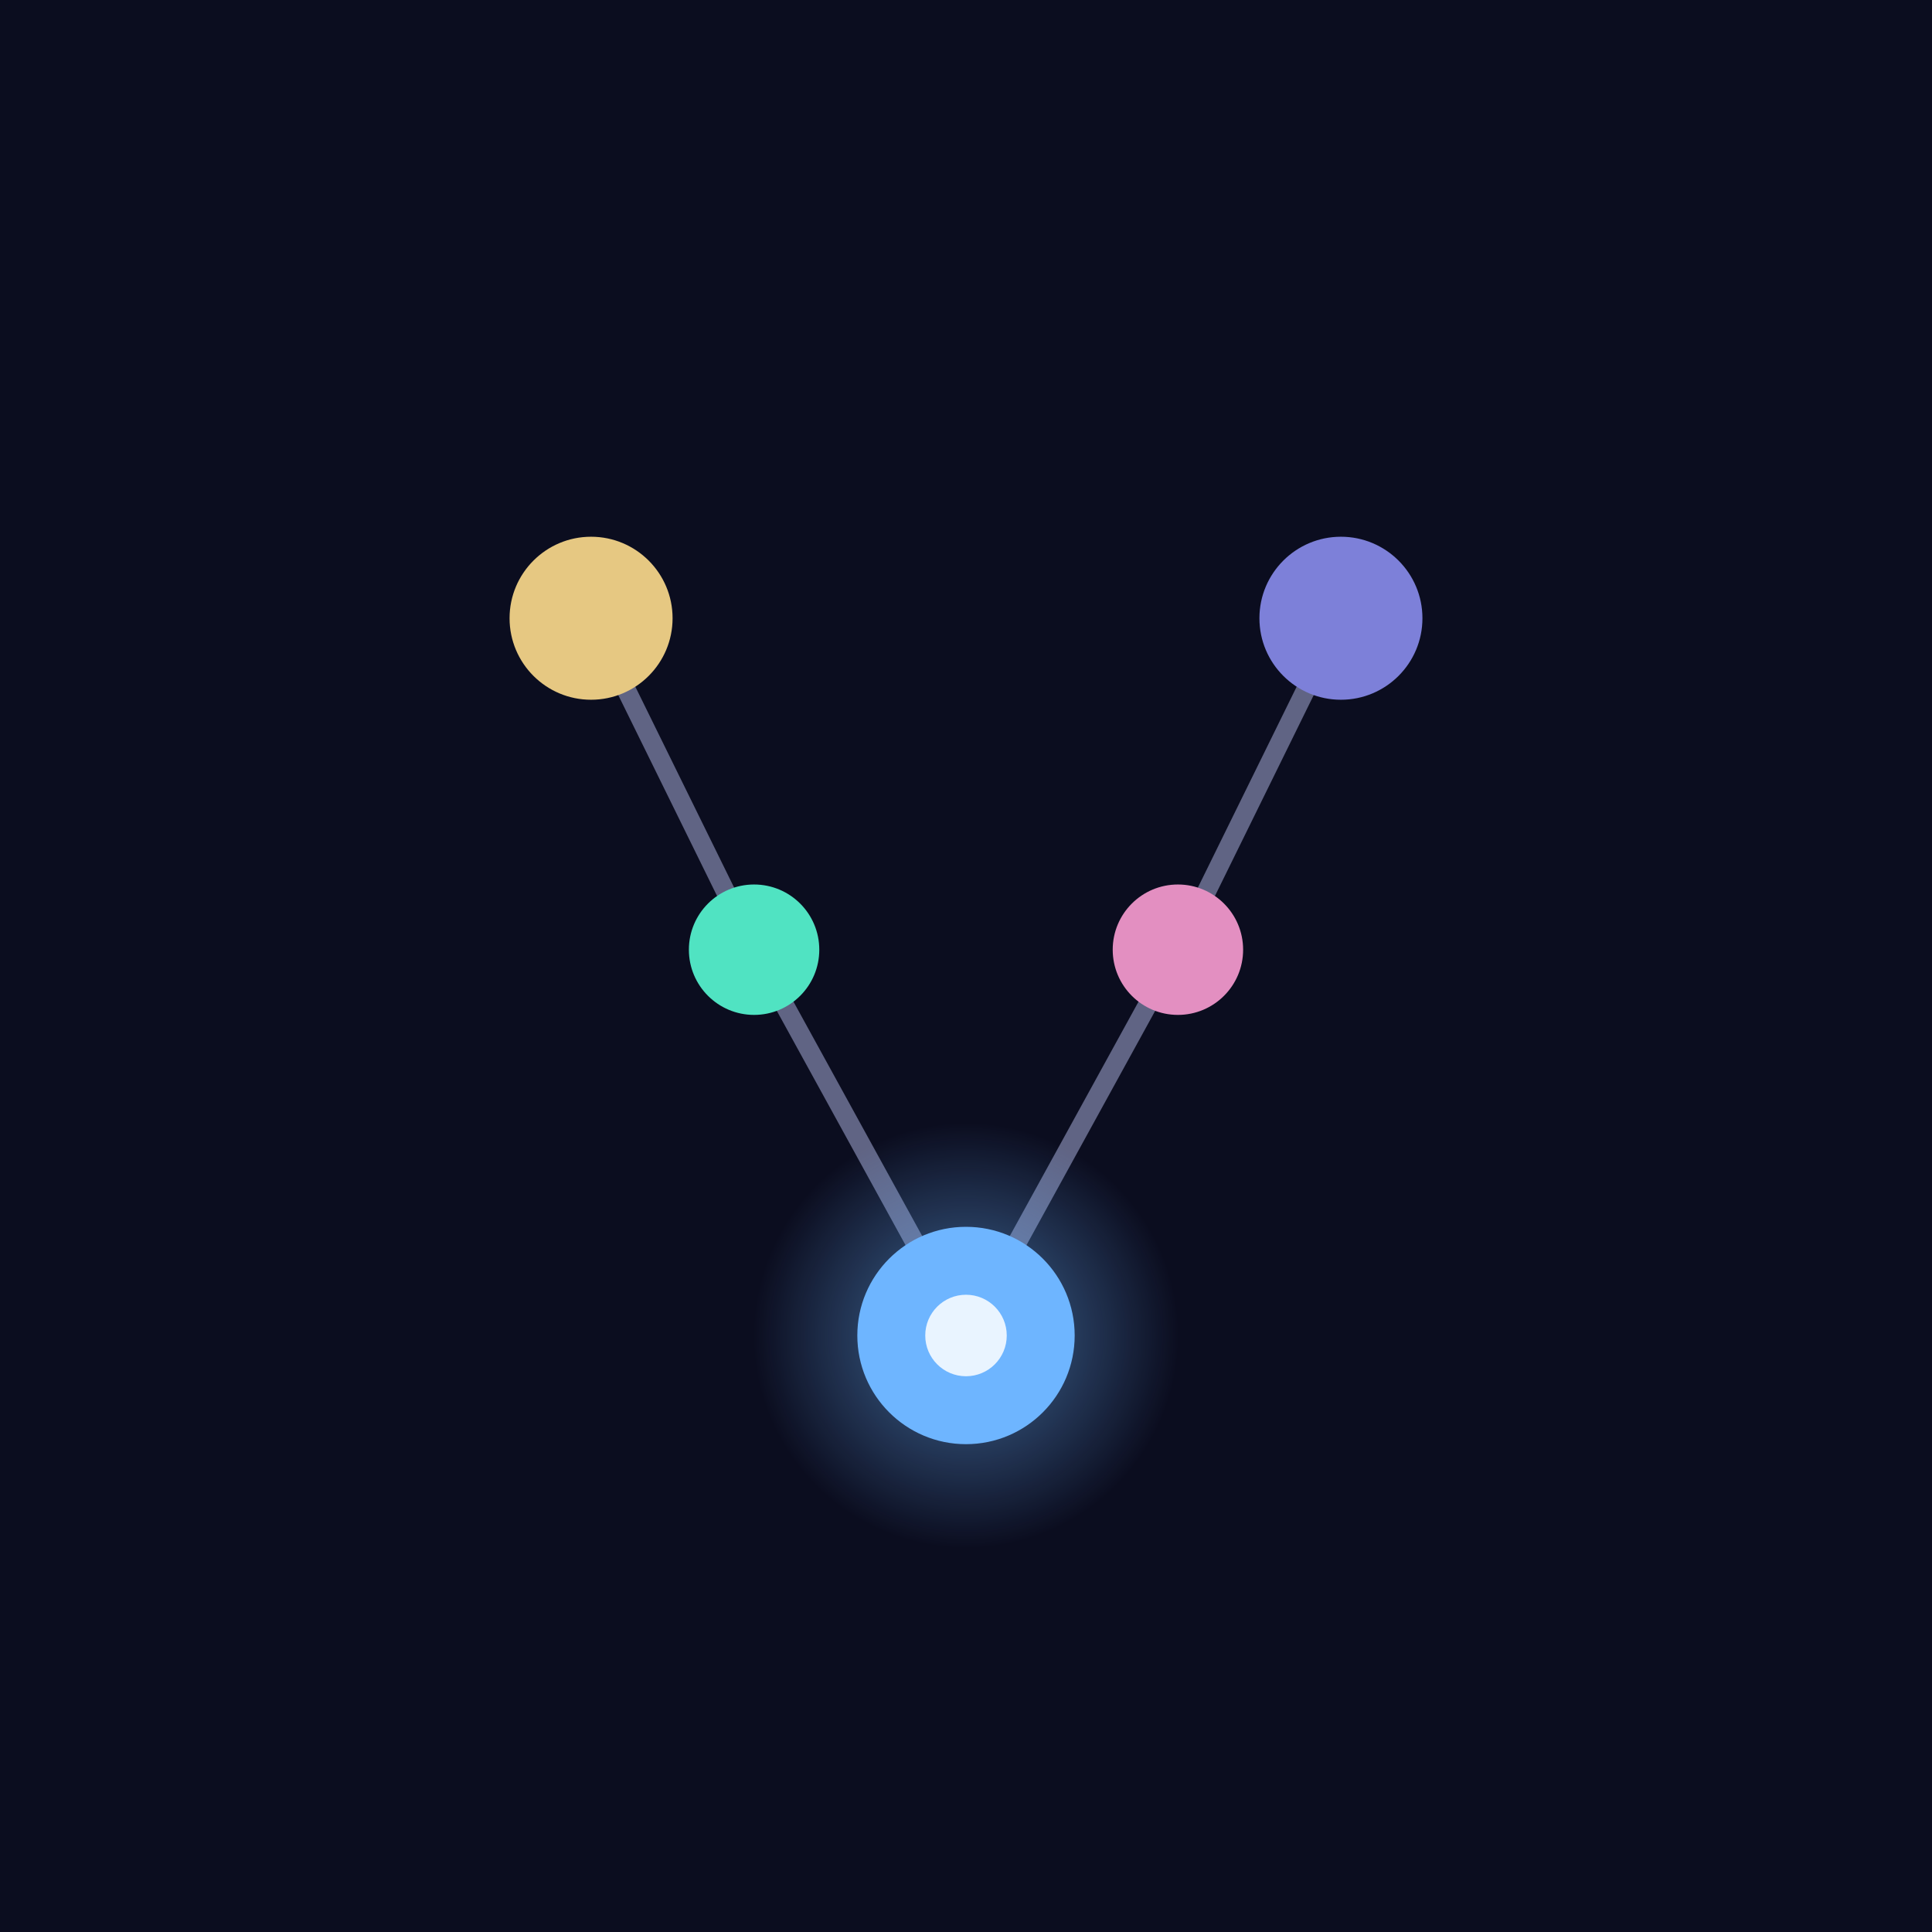
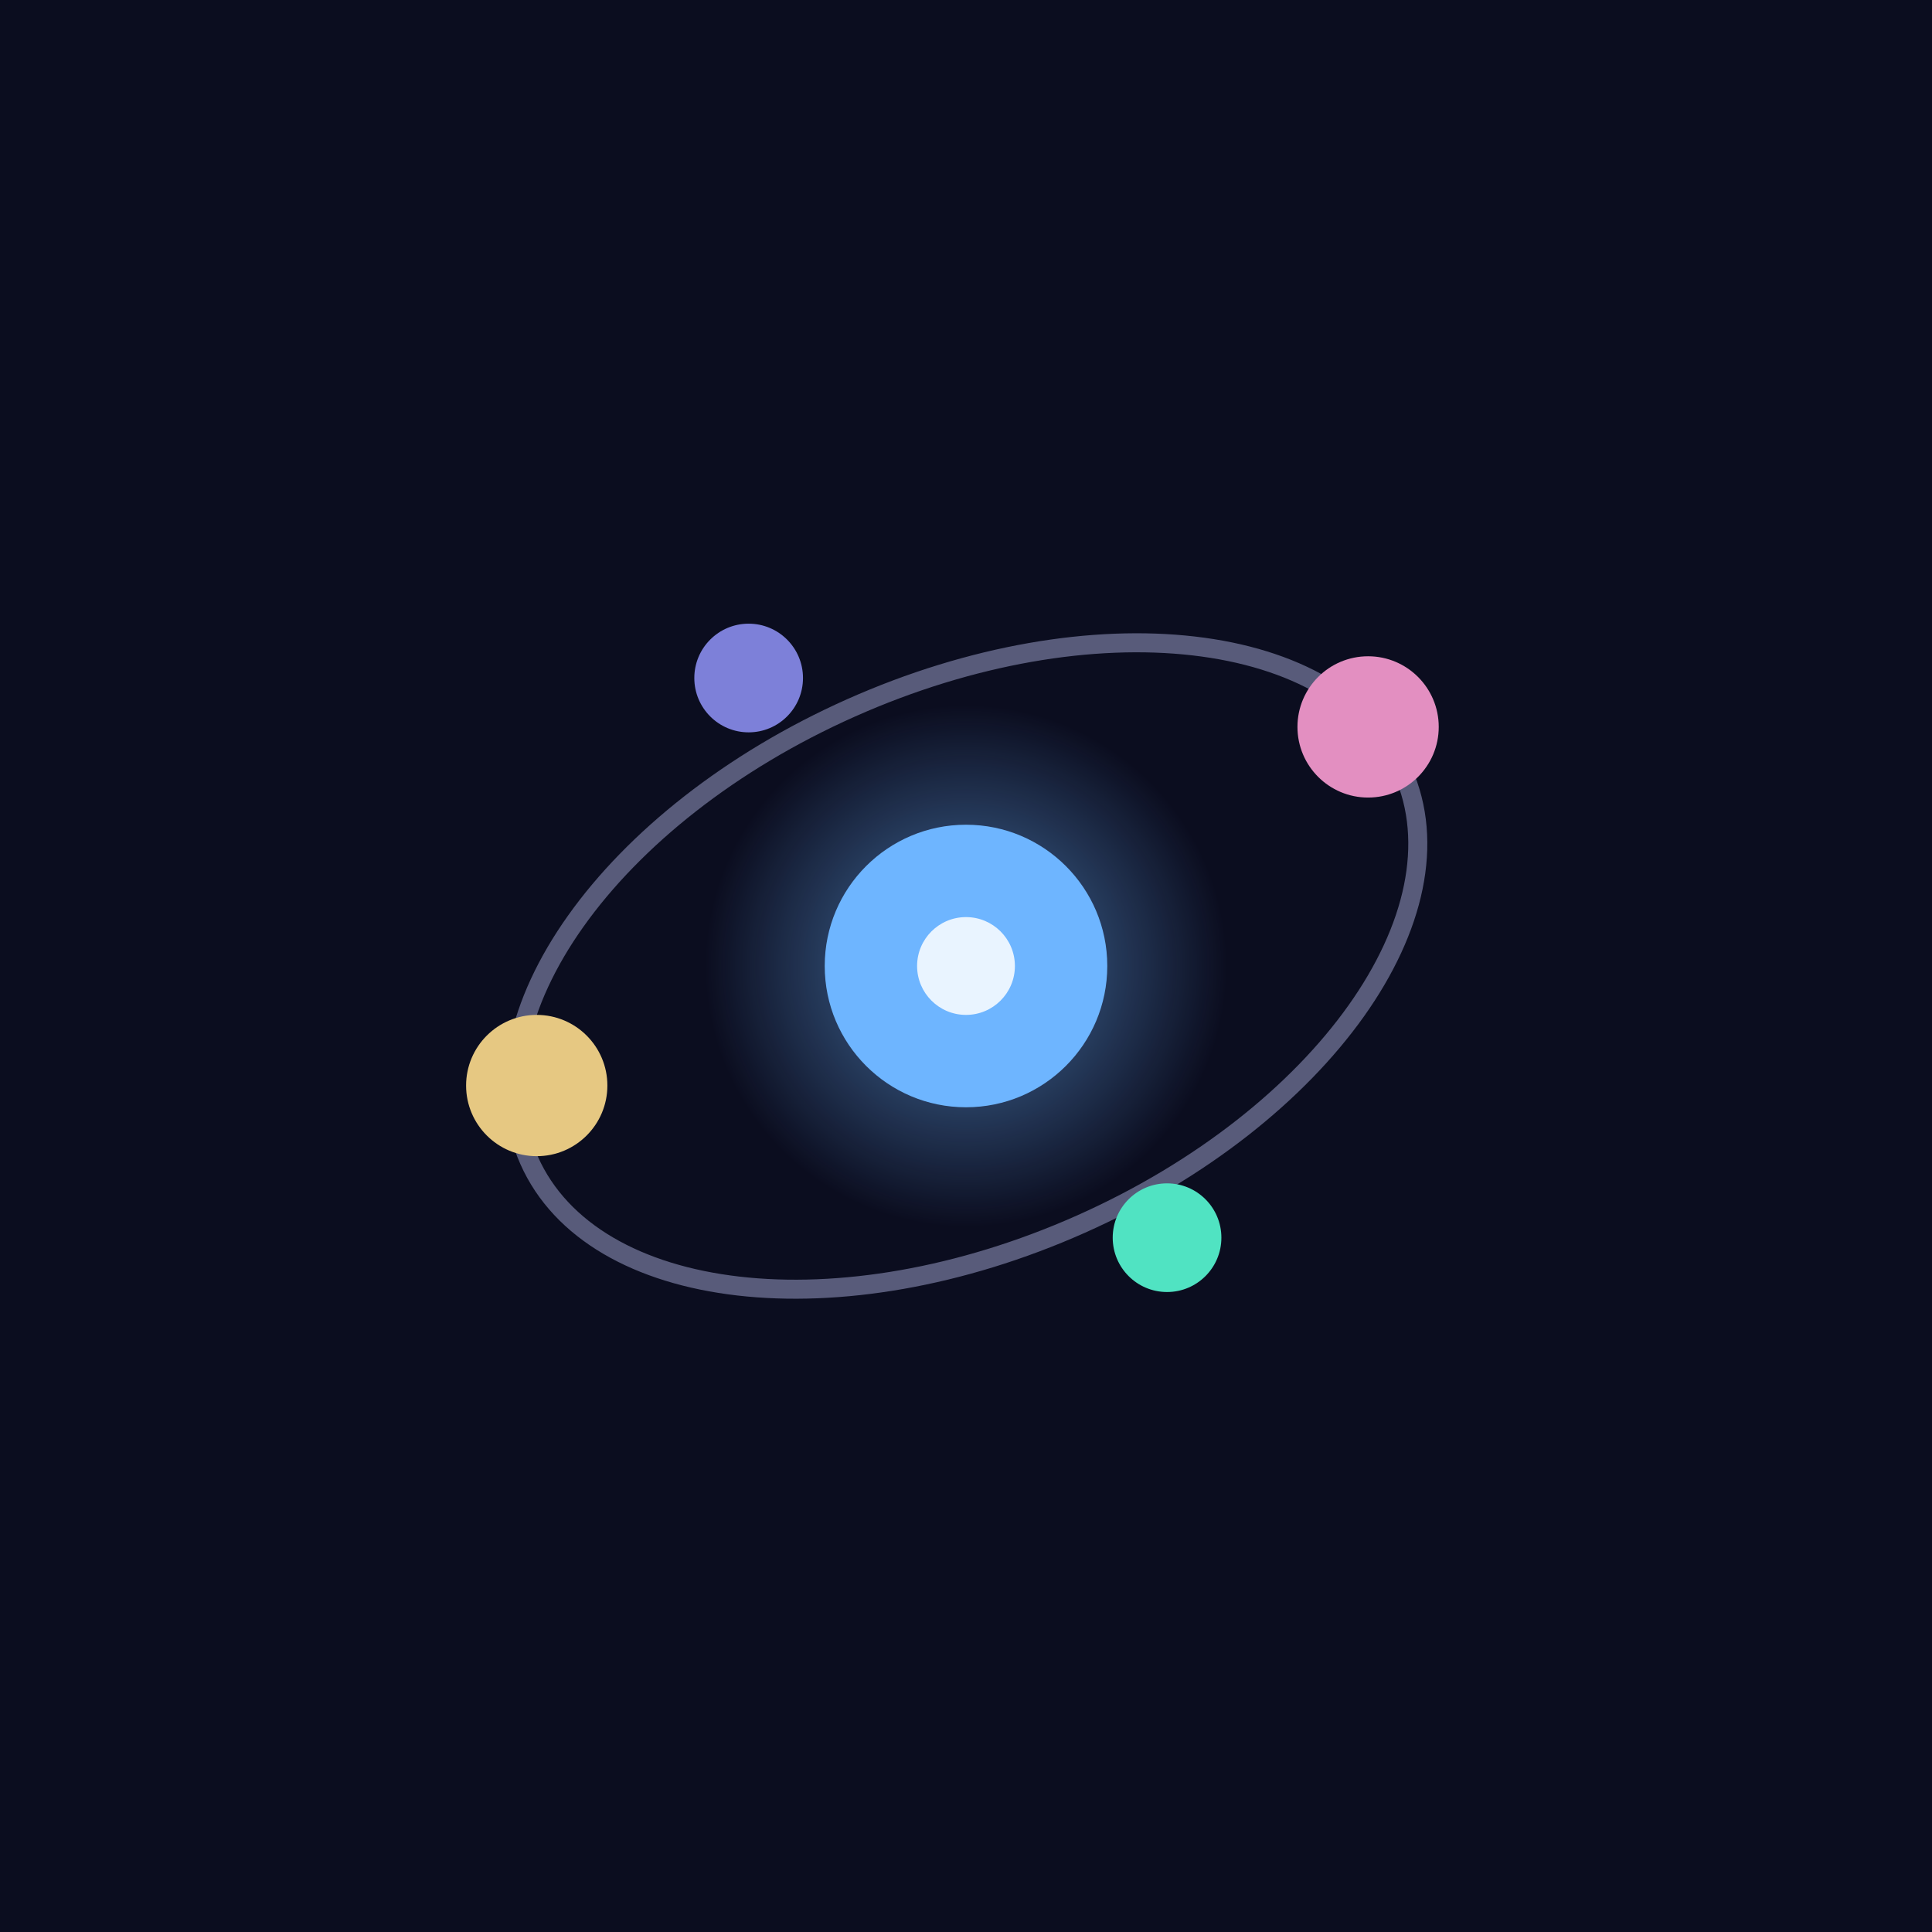
<svg xmlns="http://www.w3.org/2000/svg" viewBox="0 0 512 512">
  <rect width="512" height="512" fill="#0b0d1f" />
-   <defs>
-     <radialGradient id="g" cx="50%" cy="50%" r="50%">
-       <stop offset="0" stop-color="#6eb5ff" stop-opacity=".55" />
-       <stop offset="1" stop-color="#6eb5ff" stop-opacity="0" />
-     </radialGradient>
-   </defs>
  <g transform="translate(256 256) scale(.72) translate(-256 -256)">
-     <path d="M118 128 L178 250 L256 392 L334 250 L394 128" fill="none" stroke="#a6abd6" stroke-opacity=".55" stroke-width="7" stroke-linecap="round" />
-     <circle cx="256" cy="392" r="78" fill="url(#g)" />
-     <circle cx="118" cy="128" r="30" fill="#E6C882" />
-     <circle cx="178" cy="250" r="24" fill="#50e3c2" />
-     <circle cx="334" cy="250" r="24" fill="#e38fc1" />
-     <circle cx="394" cy="128" r="30" fill="#7d80d9" />
-     <circle cx="256" cy="392" r="40" fill="#6eb5ff" />
-     <circle cx="256" cy="392" r="15" fill="#fff" opacity=".85" />
+     <defs>
+       <radialGradient id="g" cx="50%" cy="50%" r="50%">
+         <stop offset="0" stop-color="#6eb5ff" stop-opacity=".6" />
+         <stop offset="1" stop-color="#6eb5ff" stop-opacity="0" />
+       </radialGradient>
+     </defs>
+     <ellipse cx="256" cy="256" rx="176" ry="104" transform="rotate(-24 256 256)" fill="none" stroke="#a6abd6" stroke-opacity=".5" stroke-width="7" />
+     <circle cx="256" cy="256" r="96" fill="url(#g)" />
+     <circle cx="256" cy="256" r="52" fill="#6eb5ff" />
+     <circle cx="256" cy="256" r="18" fill="#fff" opacity=".85" />
+     <circle cx="98" cy="300" r="26" fill="#E6C882" />
+     <circle cx="404" cy="168" r="26" fill="#e38fc1" />
+     <circle cx="330" cy="356" r="20" fill="#50e3c2" />
+     <circle cx="176" cy="150" r="20" fill="#7d80d9" />
  </g>
</svg>
